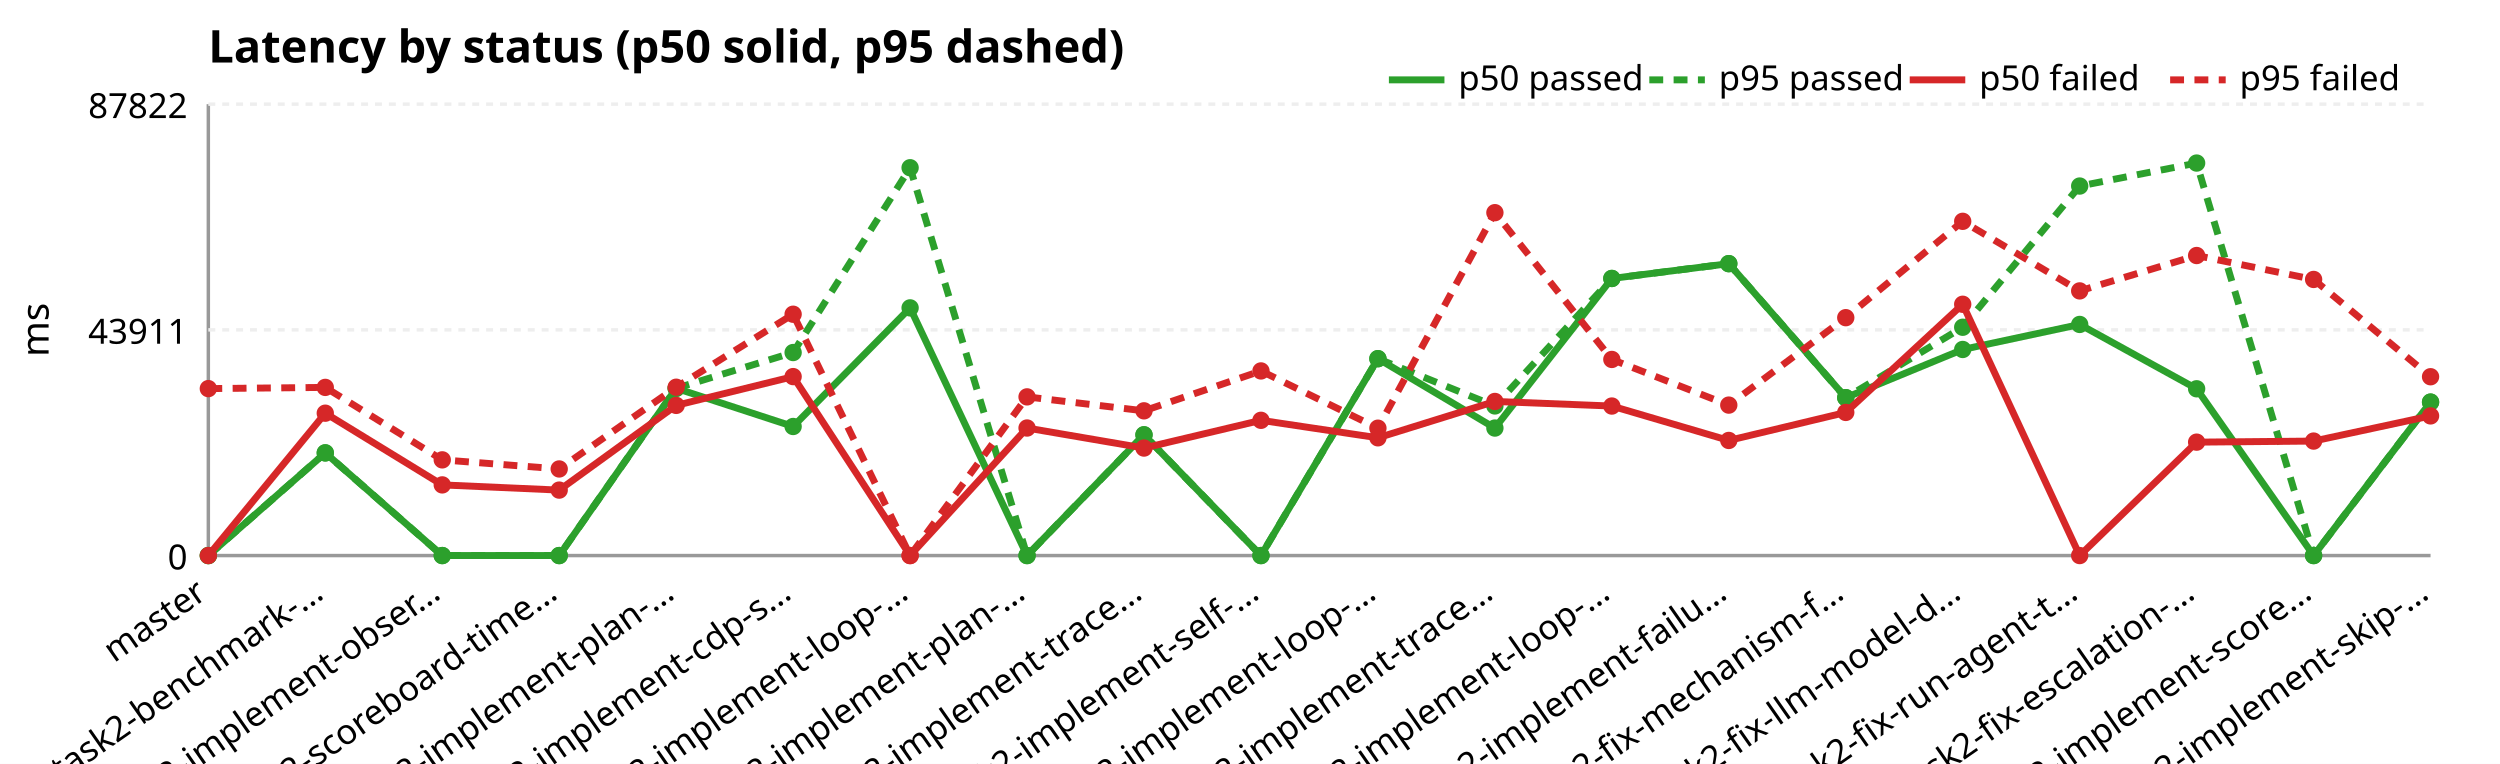
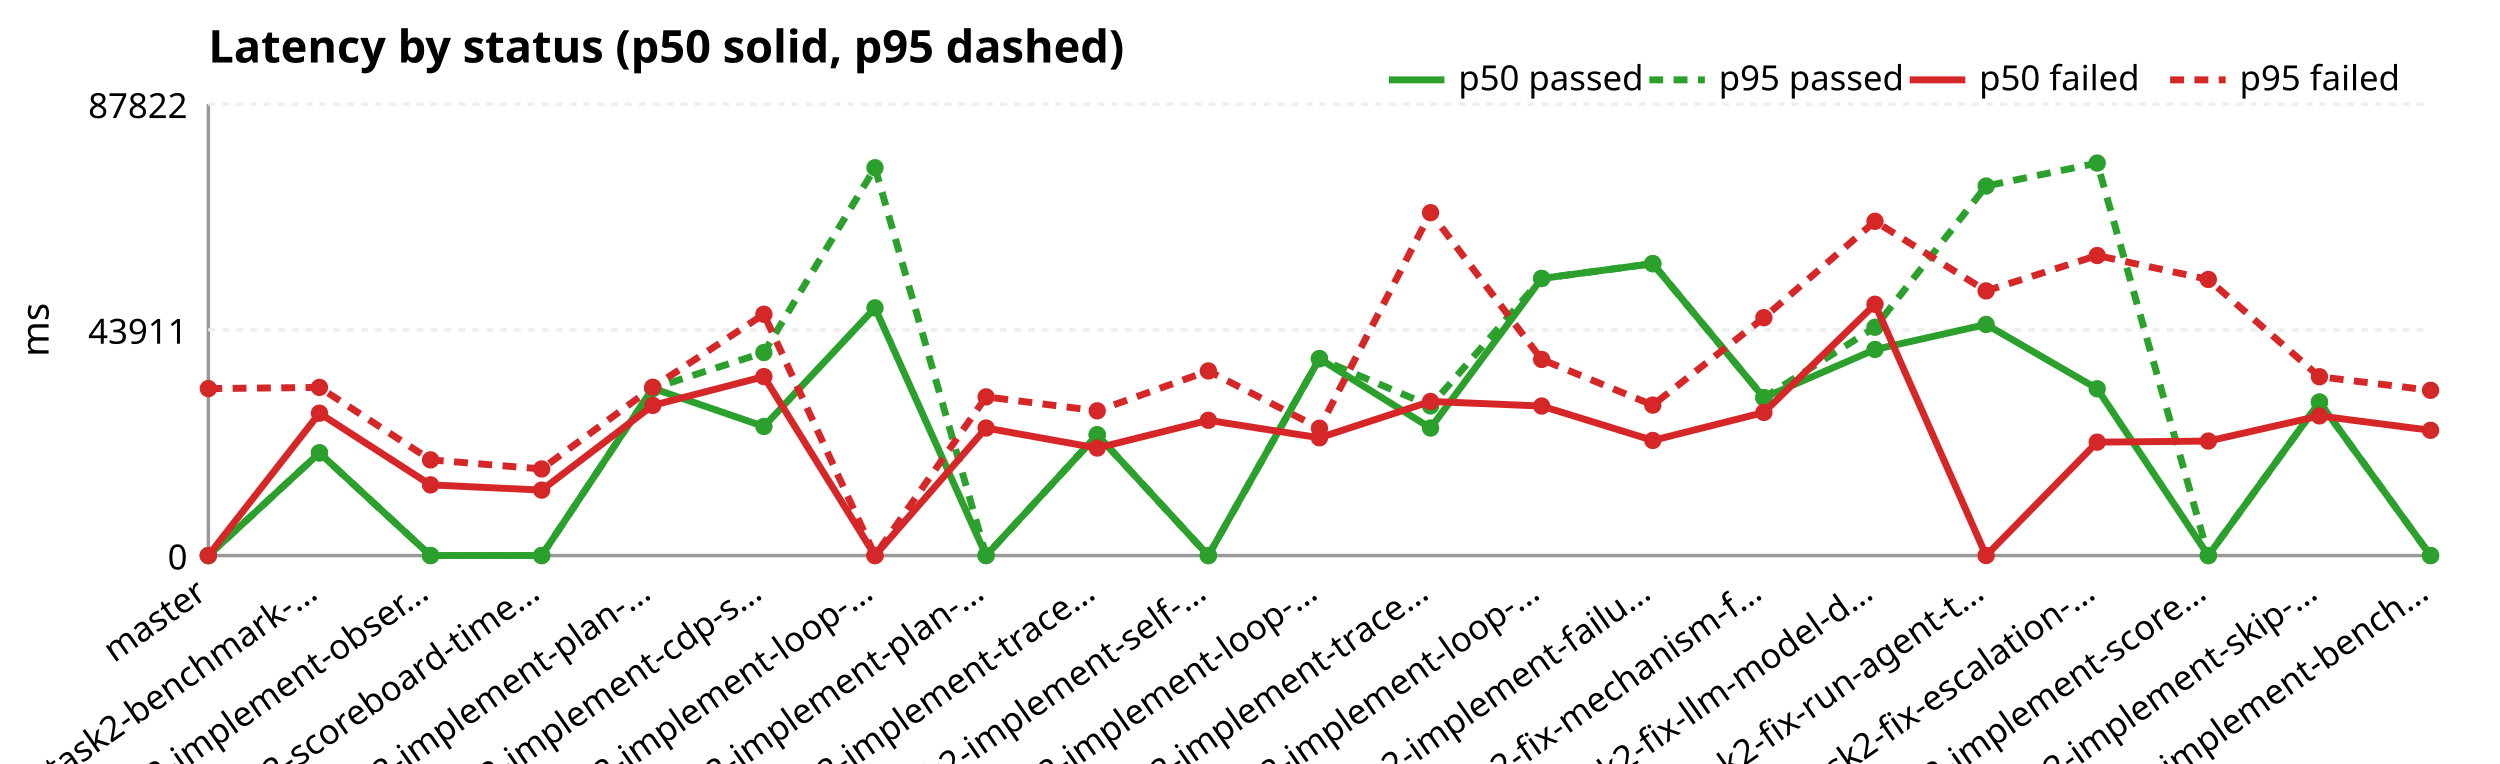
<svg xmlns="http://www.w3.org/2000/svg" viewBox="0 0 720 220" width="720" height="220" font-family="sans-serif">
  <rect width="100%" height="100%" fill="#fff" />
  <text x="60" y="18" font-size="13" font-weight="600">Latency by status (p50 solid, p95 dashed)</text>
  <line x1="60" y1="30" x2="60" y2="160" stroke="#999" />
  <line x1="60" y1="160" x2="700" y2="160" stroke="#999" />
  <text x="54" y="164.0" font-size="10" text-anchor="end" fill="#000">0</text>
  <text x="54" y="99.0" font-size="10" text-anchor="end" fill="#000">43911</text>
  <line x1="60" y1="95.0" x2="700" y2="95.0" stroke="#eee" stroke-dasharray="2,2" />
  <text x="54" y="34.0" font-size="10" text-anchor="end" fill="#000">87822</text>
  <line x1="60" y1="30.0" x2="700" y2="30.0" stroke="#eee" stroke-dasharray="2,2" />
  <text x="14" y="95.0" font-size="11" fill="#000" transform="rotate(-90 14 95.0)" text-anchor="middle">ms</text>
-   <polyline points="60.00,160.00 93.68,130.43 127.37,160.00 161.05,160.00 194.74,111.83 228.42,122.83 262.11,88.67 295.79,160.00 329.47,125.23 363.16,160.00 396.84,103.30 430.53,123.28 464.21,80.20 497.89,75.93 531.58,114.53 565.26,100.65 598.95,93.44 632.63,111.97 666.32,160.00 700.00,115.81" fill="none" stroke="#2ca02c" stroke-width="2" />
+   <polyline points="60.00,160.00 92.00,130.43 124.00,160.00 156.00,160.00 188.00,111.83 220.00,122.83 252.00,88.67 284.00,160.00 316.00,125.23 348.00,160.00 380.00,103.30 412.00,123.28 444.00,80.20 476.00,75.93 508.00,114.53 540.00,100.65 572.00,93.44 604.00,111.97 636.00,160.00 668.00,115.81 700.00,160.00" fill="none" stroke="#2ca02c" stroke-width="2" />
  <circle cx="60.00" cy="160.00" r="2.5" fill="#2ca02c" />
-   <circle cx="93.68" cy="130.43" r="2.5" fill="#2ca02c" />
-   <circle cx="127.37" cy="160.00" r="2.5" fill="#2ca02c" />
-   <circle cx="161.05" cy="160.00" r="2.5" fill="#2ca02c" />
-   <circle cx="194.74" cy="111.83" r="2.5" fill="#2ca02c" />
-   <circle cx="228.42" cy="122.83" r="2.5" fill="#2ca02c" />
-   <circle cx="262.11" cy="88.67" r="2.5" fill="#2ca02c" />
-   <circle cx="295.79" cy="160.00" r="2.5" fill="#2ca02c" />
-   <circle cx="329.47" cy="125.23" r="2.5" fill="#2ca02c" />
-   <circle cx="363.16" cy="160.00" r="2.5" fill="#2ca02c" />
-   <circle cx="396.84" cy="103.30" r="2.5" fill="#2ca02c" />
-   <circle cx="430.53" cy="123.28" r="2.5" fill="#2ca02c" />
-   <circle cx="464.21" cy="80.20" r="2.5" fill="#2ca02c" />
-   <circle cx="497.89" cy="75.93" r="2.5" fill="#2ca02c" />
-   <circle cx="531.58" cy="114.53" r="2.5" fill="#2ca02c" />
-   <circle cx="565.26" cy="100.65" r="2.5" fill="#2ca02c" />
-   <circle cx="598.95" cy="93.44" r="2.5" fill="#2ca02c" />
-   <circle cx="632.63" cy="111.97" r="2.5" fill="#2ca02c" />
-   <circle cx="666.32" cy="160.00" r="2.5" fill="#2ca02c" />
-   <circle cx="700.00" cy="115.81" r="2.5" fill="#2ca02c" />
-   <polyline points="60.00,160.00 93.68,130.43 127.37,160.00 161.05,160.00 194.74,111.83 228.42,101.53 262.11,48.31 295.79,160.00 329.47,125.23 363.16,160.00 396.84,103.30 430.53,116.91 464.21,80.20 497.89,75.93 531.58,114.53 565.26,94.25 598.95,53.58 632.63,46.96 666.32,160.00 700.00,115.81" fill="none" stroke="#2ca02c" stroke-width="2" stroke-dasharray="4,3" />
+   <circle cx="92.00" cy="130.43" r="2.5" fill="#2ca02c" />
+   <circle cx="124.00" cy="160.00" r="2.5" fill="#2ca02c" />
+   <circle cx="156.00" cy="160.00" r="2.5" fill="#2ca02c" />
+   <circle cx="188.00" cy="111.83" r="2.5" fill="#2ca02c" />
+   <circle cx="220.00" cy="122.83" r="2.5" fill="#2ca02c" />
+   <circle cx="252.00" cy="88.67" r="2.5" fill="#2ca02c" />
+   <circle cx="284.00" cy="160.00" r="2.5" fill="#2ca02c" />
+   <circle cx="316.00" cy="125.23" r="2.5" fill="#2ca02c" />
+   <circle cx="348.00" cy="160.00" r="2.5" fill="#2ca02c" />
+   <circle cx="380.00" cy="103.30" r="2.5" fill="#2ca02c" />
+   <circle cx="412.00" cy="123.28" r="2.5" fill="#2ca02c" />
+   <circle cx="444.00" cy="80.20" r="2.5" fill="#2ca02c" />
+   <circle cx="476.00" cy="75.93" r="2.5" fill="#2ca02c" />
+   <circle cx="508.00" cy="114.53" r="2.5" fill="#2ca02c" />
+   <circle cx="540.00" cy="100.65" r="2.5" fill="#2ca02c" />
+   <circle cx="572.00" cy="93.44" r="2.5" fill="#2ca02c" />
+   <circle cx="604.00" cy="111.97" r="2.5" fill="#2ca02c" />
+   <circle cx="636.00" cy="160.00" r="2.5" fill="#2ca02c" />
+   <circle cx="668.00" cy="115.81" r="2.5" fill="#2ca02c" />
+   <circle cx="700.00" cy="160.00" r="2.5" fill="#2ca02c" />
+   <polyline points="60.00,160.00 92.00,130.43 124.00,160.00 156.00,160.00 188.00,111.83 220.00,101.53 252.00,48.31 284.00,160.00 316.00,125.23 348.00,160.00 380.00,103.30 412.00,116.91 444.00,80.20 476.00,75.93 508.00,114.53 540.00,94.25 572.00,53.58 604.00,46.96 636.00,160.00 668.00,115.81 700.00,160.00" fill="none" stroke="#2ca02c" stroke-width="2" stroke-dasharray="4,3" />
  <circle cx="60.00" cy="160.00" r="2.5" fill="#2ca02c" />
-   <circle cx="93.68" cy="130.43" r="2.5" fill="#2ca02c" />
-   <circle cx="127.37" cy="160.00" r="2.5" fill="#2ca02c" />
-   <circle cx="161.05" cy="160.00" r="2.5" fill="#2ca02c" />
-   <circle cx="194.74" cy="111.83" r="2.5" fill="#2ca02c" />
-   <circle cx="228.42" cy="101.53" r="2.5" fill="#2ca02c" />
-   <circle cx="262.11" cy="48.31" r="2.5" fill="#2ca02c" />
-   <circle cx="295.79" cy="160.00" r="2.5" fill="#2ca02c" />
-   <circle cx="329.47" cy="125.23" r="2.5" fill="#2ca02c" />
-   <circle cx="363.16" cy="160.00" r="2.5" fill="#2ca02c" />
-   <circle cx="396.84" cy="103.30" r="2.5" fill="#2ca02c" />
-   <circle cx="430.53" cy="116.91" r="2.5" fill="#2ca02c" />
-   <circle cx="464.21" cy="80.20" r="2.5" fill="#2ca02c" />
-   <circle cx="497.89" cy="75.93" r="2.5" fill="#2ca02c" />
-   <circle cx="531.58" cy="114.53" r="2.5" fill="#2ca02c" />
-   <circle cx="565.26" cy="94.25" r="2.5" fill="#2ca02c" />
-   <circle cx="598.95" cy="53.58" r="2.5" fill="#2ca02c" />
-   <circle cx="632.63" cy="46.96" r="2.5" fill="#2ca02c" />
-   <circle cx="666.32" cy="160.00" r="2.5" fill="#2ca02c" />
-   <circle cx="700.00" cy="115.81" r="2.5" fill="#2ca02c" />
-   <polyline points="60.00,160.00 93.68,119.00 127.37,139.65 161.05,141.15 194.74,116.75 228.42,108.46 262.11,160.00 295.79,123.27 329.47,129.04 363.16,121.05 396.84,126.09 430.53,115.62 464.21,116.94 497.89,126.85 531.58,118.78 565.26,87.63 598.95,160.00 632.63,127.34 666.32,127.03 700.00,119.78" fill="none" stroke="#d62728" stroke-width="2" />
+   <circle cx="92.00" cy="130.43" r="2.5" fill="#2ca02c" />
+   <circle cx="124.00" cy="160.00" r="2.5" fill="#2ca02c" />
+   <circle cx="156.00" cy="160.00" r="2.5" fill="#2ca02c" />
+   <circle cx="188.00" cy="111.83" r="2.5" fill="#2ca02c" />
+   <circle cx="220.00" cy="101.53" r="2.5" fill="#2ca02c" />
+   <circle cx="252.00" cy="48.31" r="2.5" fill="#2ca02c" />
+   <circle cx="284.00" cy="160.00" r="2.5" fill="#2ca02c" />
+   <circle cx="316.00" cy="125.23" r="2.5" fill="#2ca02c" />
+   <circle cx="348.00" cy="160.00" r="2.5" fill="#2ca02c" />
+   <circle cx="380.00" cy="103.30" r="2.5" fill="#2ca02c" />
+   <circle cx="412.00" cy="116.91" r="2.5" fill="#2ca02c" />
+   <circle cx="444.00" cy="80.20" r="2.5" fill="#2ca02c" />
+   <circle cx="476.00" cy="75.93" r="2.5" fill="#2ca02c" />
+   <circle cx="508.00" cy="114.53" r="2.5" fill="#2ca02c" />
+   <circle cx="540.00" cy="94.25" r="2.5" fill="#2ca02c" />
+   <circle cx="572.00" cy="53.58" r="2.5" fill="#2ca02c" />
+   <circle cx="604.00" cy="46.96" r="2.5" fill="#2ca02c" />
+   <circle cx="636.00" cy="160.00" r="2.5" fill="#2ca02c" />
+   <circle cx="668.00" cy="115.81" r="2.5" fill="#2ca02c" />
+   <circle cx="700.00" cy="160.00" r="2.5" fill="#2ca02c" />
+   <polyline points="60.00,160.00 92.00,119.00 124.00,139.65 156.00,141.15 188.00,116.75 220.00,108.46 252.00,160.00 284.00,123.27 316.00,129.04 348.00,121.05 380.00,126.09 412.00,115.62 444.00,116.94 476.00,126.85 508.00,118.78 540.00,87.63 572.00,160.00 604.00,127.34 636.00,127.03 668.00,119.78 700.00,123.93" fill="none" stroke="#d62728" stroke-width="2" />
  <circle cx="60.00" cy="160.00" r="2.5" fill="#d62728" />
-   <circle cx="93.68" cy="119.00" r="2.5" fill="#d62728" />
-   <circle cx="127.37" cy="139.65" r="2.5" fill="#d62728" />
-   <circle cx="161.05" cy="141.15" r="2.5" fill="#d62728" />
-   <circle cx="194.74" cy="116.75" r="2.5" fill="#d62728" />
-   <circle cx="228.42" cy="108.46" r="2.5" fill="#d62728" />
-   <circle cx="262.11" cy="160.00" r="2.5" fill="#d62728" />
-   <circle cx="295.79" cy="123.27" r="2.5" fill="#d62728" />
-   <circle cx="329.47" cy="129.04" r="2.5" fill="#d62728" />
-   <circle cx="363.16" cy="121.05" r="2.5" fill="#d62728" />
-   <circle cx="396.84" cy="126.09" r="2.5" fill="#d62728" />
-   <circle cx="430.53" cy="115.62" r="2.5" fill="#d62728" />
-   <circle cx="464.21" cy="116.94" r="2.5" fill="#d62728" />
-   <circle cx="497.89" cy="126.85" r="2.5" fill="#d62728" />
-   <circle cx="531.58" cy="118.78" r="2.5" fill="#d62728" />
-   <circle cx="565.26" cy="87.63" r="2.5" fill="#d62728" />
-   <circle cx="598.95" cy="160.00" r="2.5" fill="#d62728" />
-   <circle cx="632.63" cy="127.34" r="2.5" fill="#d62728" />
-   <circle cx="666.32" cy="127.03" r="2.5" fill="#d62728" />
-   <circle cx="700.00" cy="119.78" r="2.5" fill="#d62728" />
-   <polyline points="60.00,111.92 93.68,111.57 127.37,132.44 161.05,135.06 194.74,111.52 228.42,90.50 262.11,160.00 295.79,114.30 329.47,118.32 363.16,106.83 396.84,123.32 430.53,61.25 464.21,103.52 497.89,116.67 531.58,91.49 565.26,63.74 598.95,83.78 632.63,73.59 666.32,80.48 700.00,108.50" fill="none" stroke="#d62728" stroke-width="2" stroke-dasharray="4,3" />
+   <circle cx="92.00" cy="119.00" r="2.5" fill="#d62728" />
+   <circle cx="124.00" cy="139.65" r="2.5" fill="#d62728" />
+   <circle cx="156.00" cy="141.15" r="2.5" fill="#d62728" />
+   <circle cx="188.00" cy="116.75" r="2.5" fill="#d62728" />
+   <circle cx="220.00" cy="108.46" r="2.5" fill="#d62728" />
+   <circle cx="252.00" cy="160.00" r="2.5" fill="#d62728" />
+   <circle cx="284.00" cy="123.27" r="2.5" fill="#d62728" />
+   <circle cx="316.00" cy="129.04" r="2.5" fill="#d62728" />
+   <circle cx="348.00" cy="121.05" r="2.5" fill="#d62728" />
+   <circle cx="380.00" cy="126.09" r="2.5" fill="#d62728" />
+   <circle cx="412.00" cy="115.62" r="2.5" fill="#d62728" />
+   <circle cx="444.00" cy="116.94" r="2.5" fill="#d62728" />
+   <circle cx="476.00" cy="126.85" r="2.5" fill="#d62728" />
+   <circle cx="508.00" cy="118.78" r="2.5" fill="#d62728" />
+   <circle cx="540.00" cy="87.63" r="2.5" fill="#d62728" />
+   <circle cx="572.00" cy="160.00" r="2.5" fill="#d62728" />
+   <circle cx="604.00" cy="127.34" r="2.5" fill="#d62728" />
+   <circle cx="636.00" cy="127.03" r="2.5" fill="#d62728" />
+   <circle cx="668.00" cy="119.78" r="2.5" fill="#d62728" />
+   <circle cx="700.00" cy="123.93" r="2.5" fill="#d62728" />
+   <polyline points="60.00,111.92 92.00,111.57 124.00,132.44 156.00,135.06 188.00,111.52 220.00,90.50 252.00,160.00 284.00,114.30 316.00,118.32 348.00,106.83 380.00,123.32 412.00,61.25 444.00,103.52 476.00,116.67 508.00,91.49 540.00,63.74 572.00,83.78 604.00,73.59 636.00,80.48 668.00,108.50 700.00,112.41" fill="none" stroke="#d62728" stroke-width="2" stroke-dasharray="4,3" />
  <circle cx="60.00" cy="111.92" r="2.5" fill="#d62728" />
-   <circle cx="93.68" cy="111.57" r="2.5" fill="#d62728" />
-   <circle cx="127.37" cy="132.44" r="2.5" fill="#d62728" />
-   <circle cx="161.05" cy="135.06" r="2.5" fill="#d62728" />
-   <circle cx="194.74" cy="111.52" r="2.5" fill="#d62728" />
-   <circle cx="228.42" cy="90.50" r="2.5" fill="#d62728" />
-   <circle cx="262.11" cy="160.00" r="2.5" fill="#d62728" />
-   <circle cx="295.79" cy="114.30" r="2.5" fill="#d62728" />
-   <circle cx="329.47" cy="118.32" r="2.5" fill="#d62728" />
-   <circle cx="363.16" cy="106.83" r="2.5" fill="#d62728" />
-   <circle cx="396.84" cy="123.32" r="2.5" fill="#d62728" />
-   <circle cx="430.53" cy="61.25" r="2.5" fill="#d62728" />
-   <circle cx="464.21" cy="103.52" r="2.5" fill="#d62728" />
-   <circle cx="497.89" cy="116.67" r="2.5" fill="#d62728" />
-   <circle cx="531.58" cy="91.49" r="2.5" fill="#d62728" />
-   <circle cx="565.26" cy="63.74" r="2.5" fill="#d62728" />
-   <circle cx="598.95" cy="83.78" r="2.5" fill="#d62728" />
-   <circle cx="632.63" cy="73.59" r="2.5" fill="#d62728" />
-   <circle cx="666.32" cy="80.48" r="2.5" fill="#d62728" />
-   <circle cx="700.00" cy="108.50" r="2.5" fill="#d62728" />
+   <circle cx="92.00" cy="111.57" r="2.5" fill="#d62728" />
+   <circle cx="124.00" cy="132.44" r="2.5" fill="#d62728" />
+   <circle cx="156.00" cy="135.06" r="2.5" fill="#d62728" />
+   <circle cx="188.00" cy="111.52" r="2.5" fill="#d62728" />
+   <circle cx="220.00" cy="90.50" r="2.5" fill="#d62728" />
+   <circle cx="252.00" cy="160.00" r="2.5" fill="#d62728" />
+   <circle cx="284.00" cy="114.30" r="2.5" fill="#d62728" />
+   <circle cx="316.00" cy="118.32" r="2.5" fill="#d62728" />
+   <circle cx="348.00" cy="106.83" r="2.5" fill="#d62728" />
+   <circle cx="380.00" cy="123.32" r="2.5" fill="#d62728" />
+   <circle cx="412.00" cy="61.25" r="2.5" fill="#d62728" />
+   <circle cx="444.00" cy="103.52" r="2.5" fill="#d62728" />
+   <circle cx="476.00" cy="116.67" r="2.5" fill="#d62728" />
+   <circle cx="508.00" cy="91.49" r="2.5" fill="#d62728" />
+   <circle cx="540.00" cy="63.74" r="2.5" fill="#d62728" />
+   <circle cx="572.00" cy="83.78" r="2.5" fill="#d62728" />
+   <circle cx="604.00" cy="73.59" r="2.5" fill="#d62728" />
+   <circle cx="636.00" cy="80.48" r="2.5" fill="#d62728" />
+   <circle cx="668.00" cy="108.50" r="2.5" fill="#d62728" />
+   <circle cx="700.00" cy="112.41" r="2.5" fill="#d62728" />
  <line x1="400" y1="23" x2="416" y2="23" stroke="#2ca02c" stroke-width="2" />
  <text x="420" y="26" font-size="10" fill="#000">p50 passed</text>
  <line x1="475" y1="23" x2="491" y2="23" stroke="#2ca02c" stroke-width="2" stroke-dasharray="4,3" />
  <text x="495" y="26" font-size="10" fill="#000">p95 passed</text>
  <line x1="550" y1="23" x2="566" y2="23" stroke="#d62728" stroke-width="2" />
  <text x="570" y="26" font-size="10" fill="#000">p50 failed</text>
  <line x1="625" y1="23" x2="641" y2="23" stroke="#d62728" stroke-width="2" stroke-dasharray="4,3" />
  <text x="645" y="26" font-size="10" fill="#000">p95 failed</text>
  <text x="60.00" y="172" font-size="10" fill="#000" text-anchor="end" transform="rotate(-35 60.00 172)">master</text>
-   <text x="93.68" y="172" font-size="10" fill="#000" text-anchor="end" transform="rotate(-35 93.68 172)">feat-task2-benchmark-…</text>
-   <text x="127.37" y="172" font-size="10" fill="#000" text-anchor="end" transform="rotate(-35 127.37 172)">task2-implement-obser…</text>
-   <text x="161.05" y="172" font-size="10" fill="#000" text-anchor="end" transform="rotate(-35 161.05 172)">task2-scoreboard-time…</text>
-   <text x="194.74" y="172" font-size="10" fill="#000" text-anchor="end" transform="rotate(-35 194.74 172)">task2-implement-plan-…</text>
-   <text x="228.42" y="172" font-size="10" fill="#000" text-anchor="end" transform="rotate(-35 228.42 172)">task2-implement-cdp-s…</text>
-   <text x="262.11" y="172" font-size="10" fill="#000" text-anchor="end" transform="rotate(-35 262.11 172)">task2-implement-loop-…</text>
-   <text x="295.79" y="172" font-size="10" fill="#000" text-anchor="end" transform="rotate(-35 295.79 172)">task2-implement-plan-…</text>
-   <text x="329.47" y="172" font-size="10" fill="#000" text-anchor="end" transform="rotate(-35 329.47 172)">task2-implement-trace…</text>
-   <text x="363.16" y="172" font-size="10" fill="#000" text-anchor="end" transform="rotate(-35 363.16 172)">task2-implement-self-…</text>
-   <text x="396.84" y="172" font-size="10" fill="#000" text-anchor="end" transform="rotate(-35 396.84 172)">task2-implement-loop-…</text>
-   <text x="430.53" y="172" font-size="10" fill="#000" text-anchor="end" transform="rotate(-35 430.53 172)">task2-implement-trace…</text>
-   <text x="464.21" y="172" font-size="10" fill="#000" text-anchor="end" transform="rotate(-35 464.21 172)">task2-implement-loop-…</text>
-   <text x="497.89" y="172" font-size="10" fill="#000" text-anchor="end" transform="rotate(-35 497.89 172)">task2-implement-failu…</text>
-   <text x="531.58" y="172" font-size="10" fill="#000" text-anchor="end" transform="rotate(-35 531.58 172)">task2-fix-mechanism-f…</text>
-   <text x="565.26" y="172" font-size="10" fill="#000" text-anchor="end" transform="rotate(-35 565.26 172)">task2-fix-llm-model-d…</text>
-   <text x="598.95" y="172" font-size="10" fill="#000" text-anchor="end" transform="rotate(-35 598.95 172)">task2-fix-run-agent-t…</text>
-   <text x="632.63" y="172" font-size="10" fill="#000" text-anchor="end" transform="rotate(-35 632.63 172)">task2-fix-escalation-…</text>
-   <text x="666.32" y="172" font-size="10" fill="#000" text-anchor="end" transform="rotate(-35 666.32 172)">task2-implement-score…</text>
-   <text x="700.00" y="172" font-size="10" fill="#000" text-anchor="end" transform="rotate(-35 700.00 172)">task2-implement-skip-…</text>
+   <text x="92.00" y="172" font-size="10" fill="#000" text-anchor="end" transform="rotate(-35 92.00 172)">feat-task2-benchmark-…</text>
+   <text x="124.00" y="172" font-size="10" fill="#000" text-anchor="end" transform="rotate(-35 124.00 172)">task2-implement-obser…</text>
+   <text x="156.00" y="172" font-size="10" fill="#000" text-anchor="end" transform="rotate(-35 156.00 172)">task2-scoreboard-time…</text>
+   <text x="188.00" y="172" font-size="10" fill="#000" text-anchor="end" transform="rotate(-35 188.00 172)">task2-implement-plan-…</text>
+   <text x="220.00" y="172" font-size="10" fill="#000" text-anchor="end" transform="rotate(-35 220.00 172)">task2-implement-cdp-s…</text>
+   <text x="252.00" y="172" font-size="10" fill="#000" text-anchor="end" transform="rotate(-35 252.00 172)">task2-implement-loop-…</text>
+   <text x="284.00" y="172" font-size="10" fill="#000" text-anchor="end" transform="rotate(-35 284.00 172)">task2-implement-plan-…</text>
+   <text x="316.00" y="172" font-size="10" fill="#000" text-anchor="end" transform="rotate(-35 316.00 172)">task2-implement-trace…</text>
+   <text x="348.00" y="172" font-size="10" fill="#000" text-anchor="end" transform="rotate(-35 348.00 172)">task2-implement-self-…</text>
+   <text x="380.00" y="172" font-size="10" fill="#000" text-anchor="end" transform="rotate(-35 380.00 172)">task2-implement-loop-…</text>
+   <text x="412.00" y="172" font-size="10" fill="#000" text-anchor="end" transform="rotate(-35 412.00 172)">task2-implement-trace…</text>
+   <text x="444.00" y="172" font-size="10" fill="#000" text-anchor="end" transform="rotate(-35 444.00 172)">task2-implement-loop-…</text>
+   <text x="476.00" y="172" font-size="10" fill="#000" text-anchor="end" transform="rotate(-35 476.00 172)">task2-implement-failu…</text>
+   <text x="508.00" y="172" font-size="10" fill="#000" text-anchor="end" transform="rotate(-35 508.00 172)">task2-fix-mechanism-f…</text>
+   <text x="540.00" y="172" font-size="10" fill="#000" text-anchor="end" transform="rotate(-35 540.00 172)">task2-fix-llm-model-d…</text>
+   <text x="572.00" y="172" font-size="10" fill="#000" text-anchor="end" transform="rotate(-35 572.00 172)">task2-fix-run-agent-t…</text>
+   <text x="604.00" y="172" font-size="10" fill="#000" text-anchor="end" transform="rotate(-35 604.00 172)">task2-fix-escalation-…</text>
+   <text x="636.00" y="172" font-size="10" fill="#000" text-anchor="end" transform="rotate(-35 636.00 172)">task2-implement-score…</text>
+   <text x="668.00" y="172" font-size="10" fill="#000" text-anchor="end" transform="rotate(-35 668.00 172)">task2-implement-skip-…</text>
+   <text x="700.00" y="172" font-size="10" fill="#000" text-anchor="end" transform="rotate(-35 700.00 172)">task2-implement-bench…</text>
</svg>
